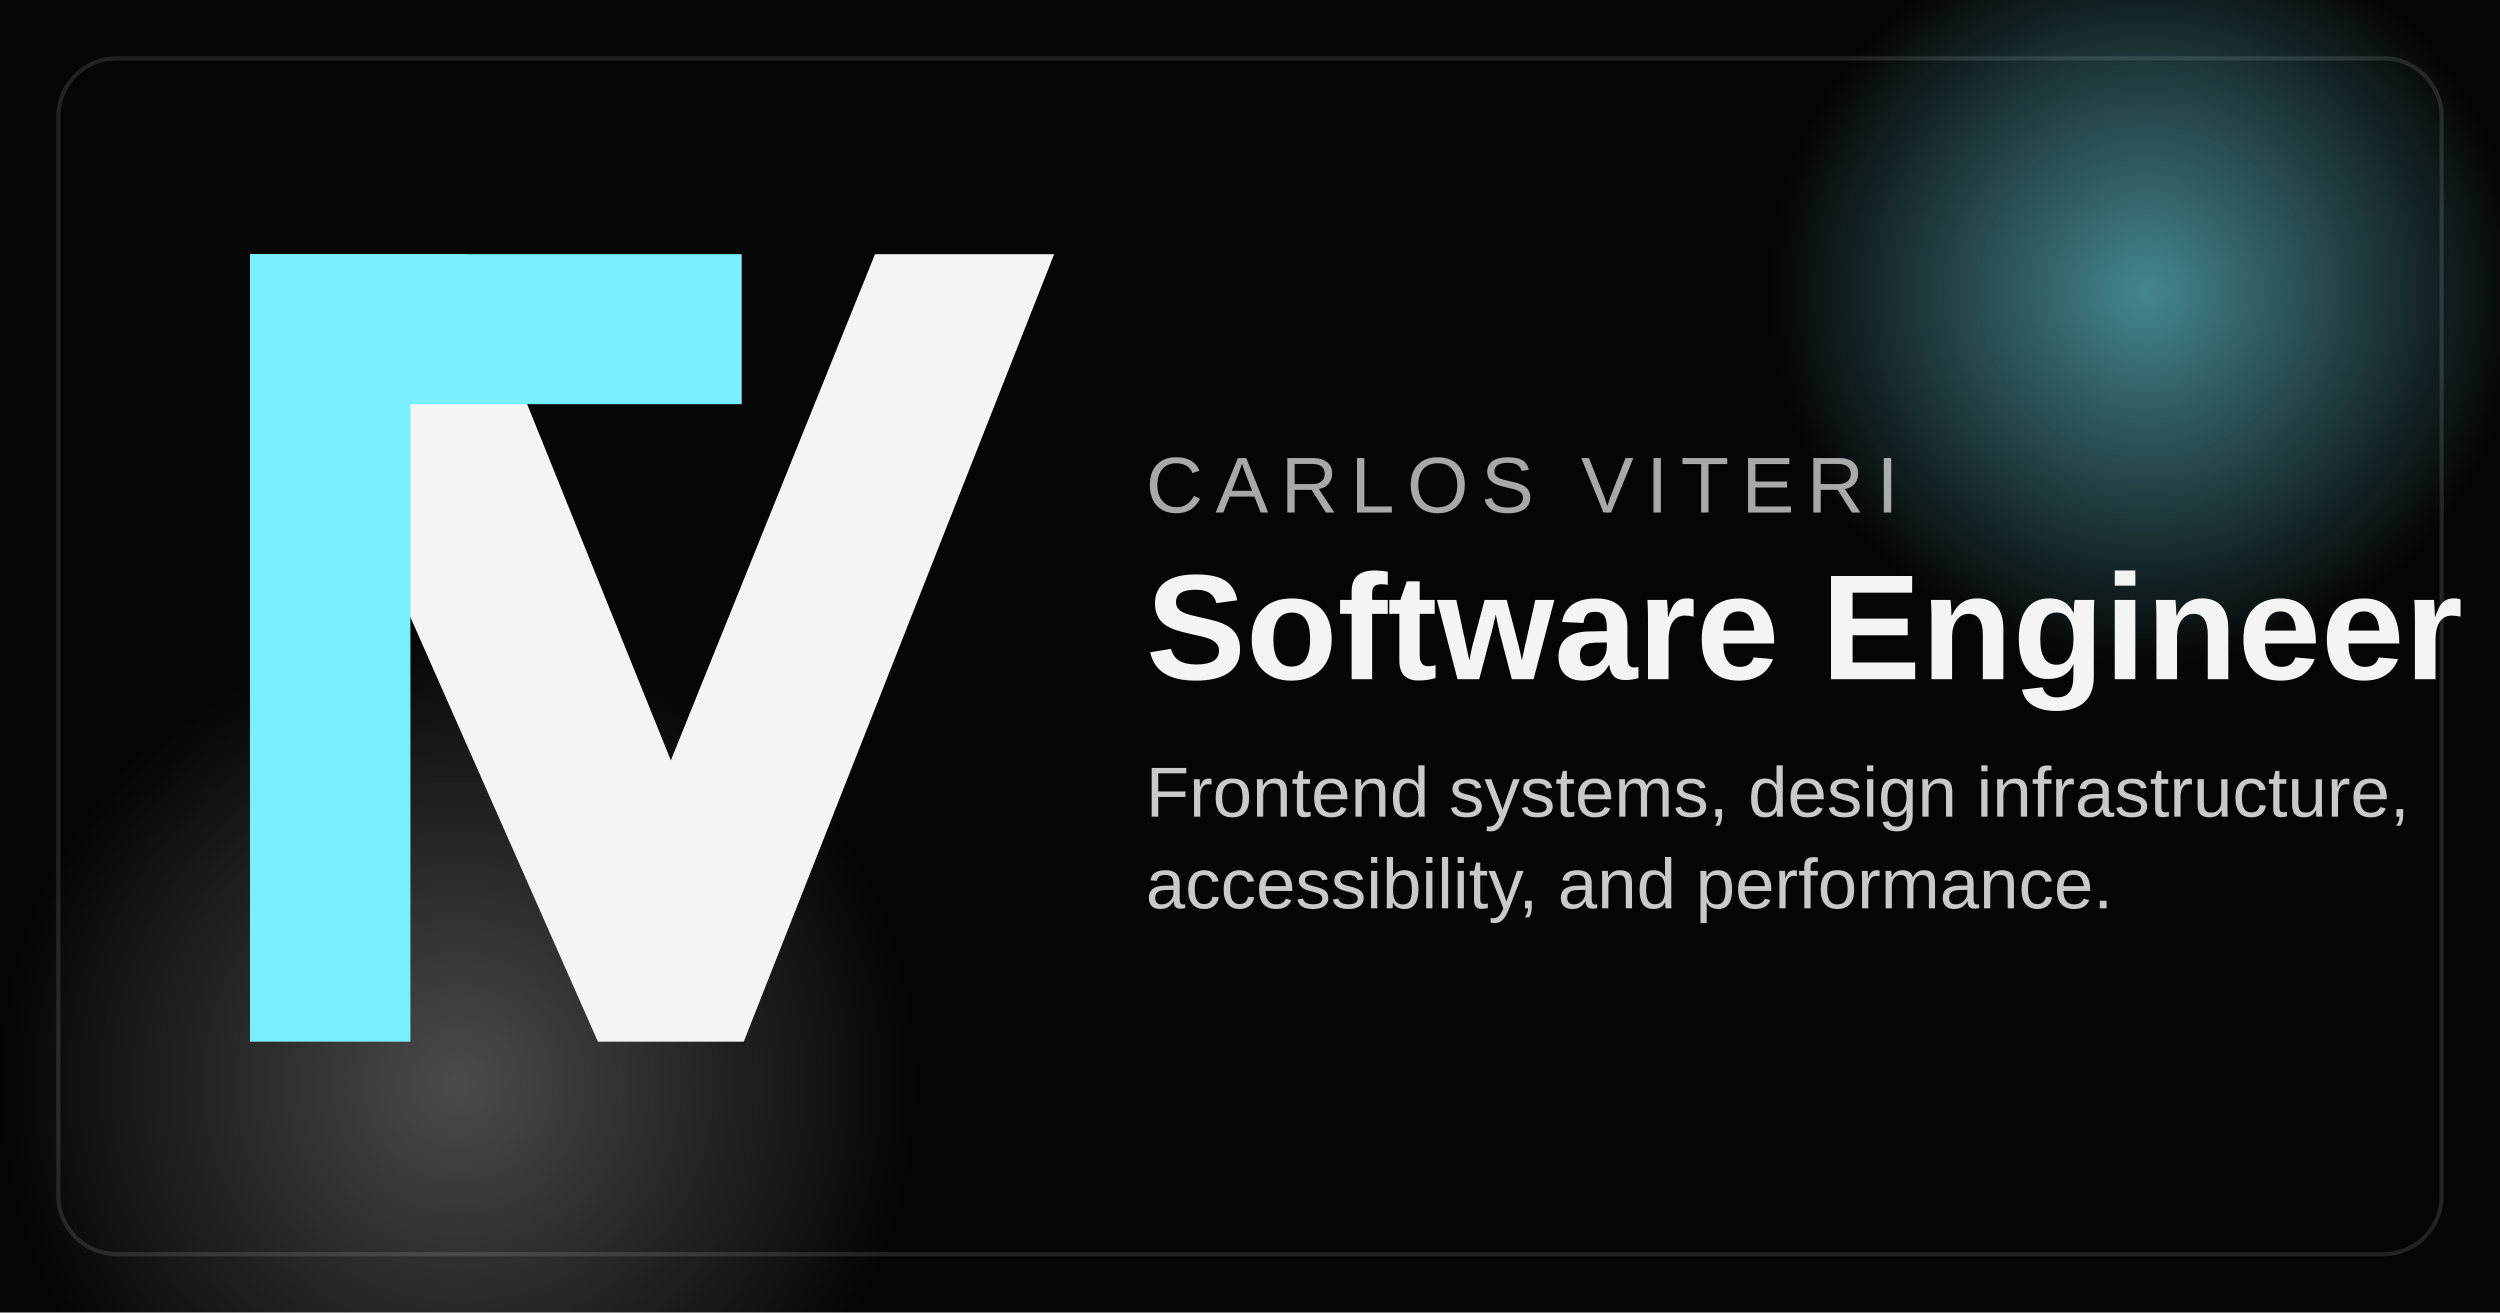
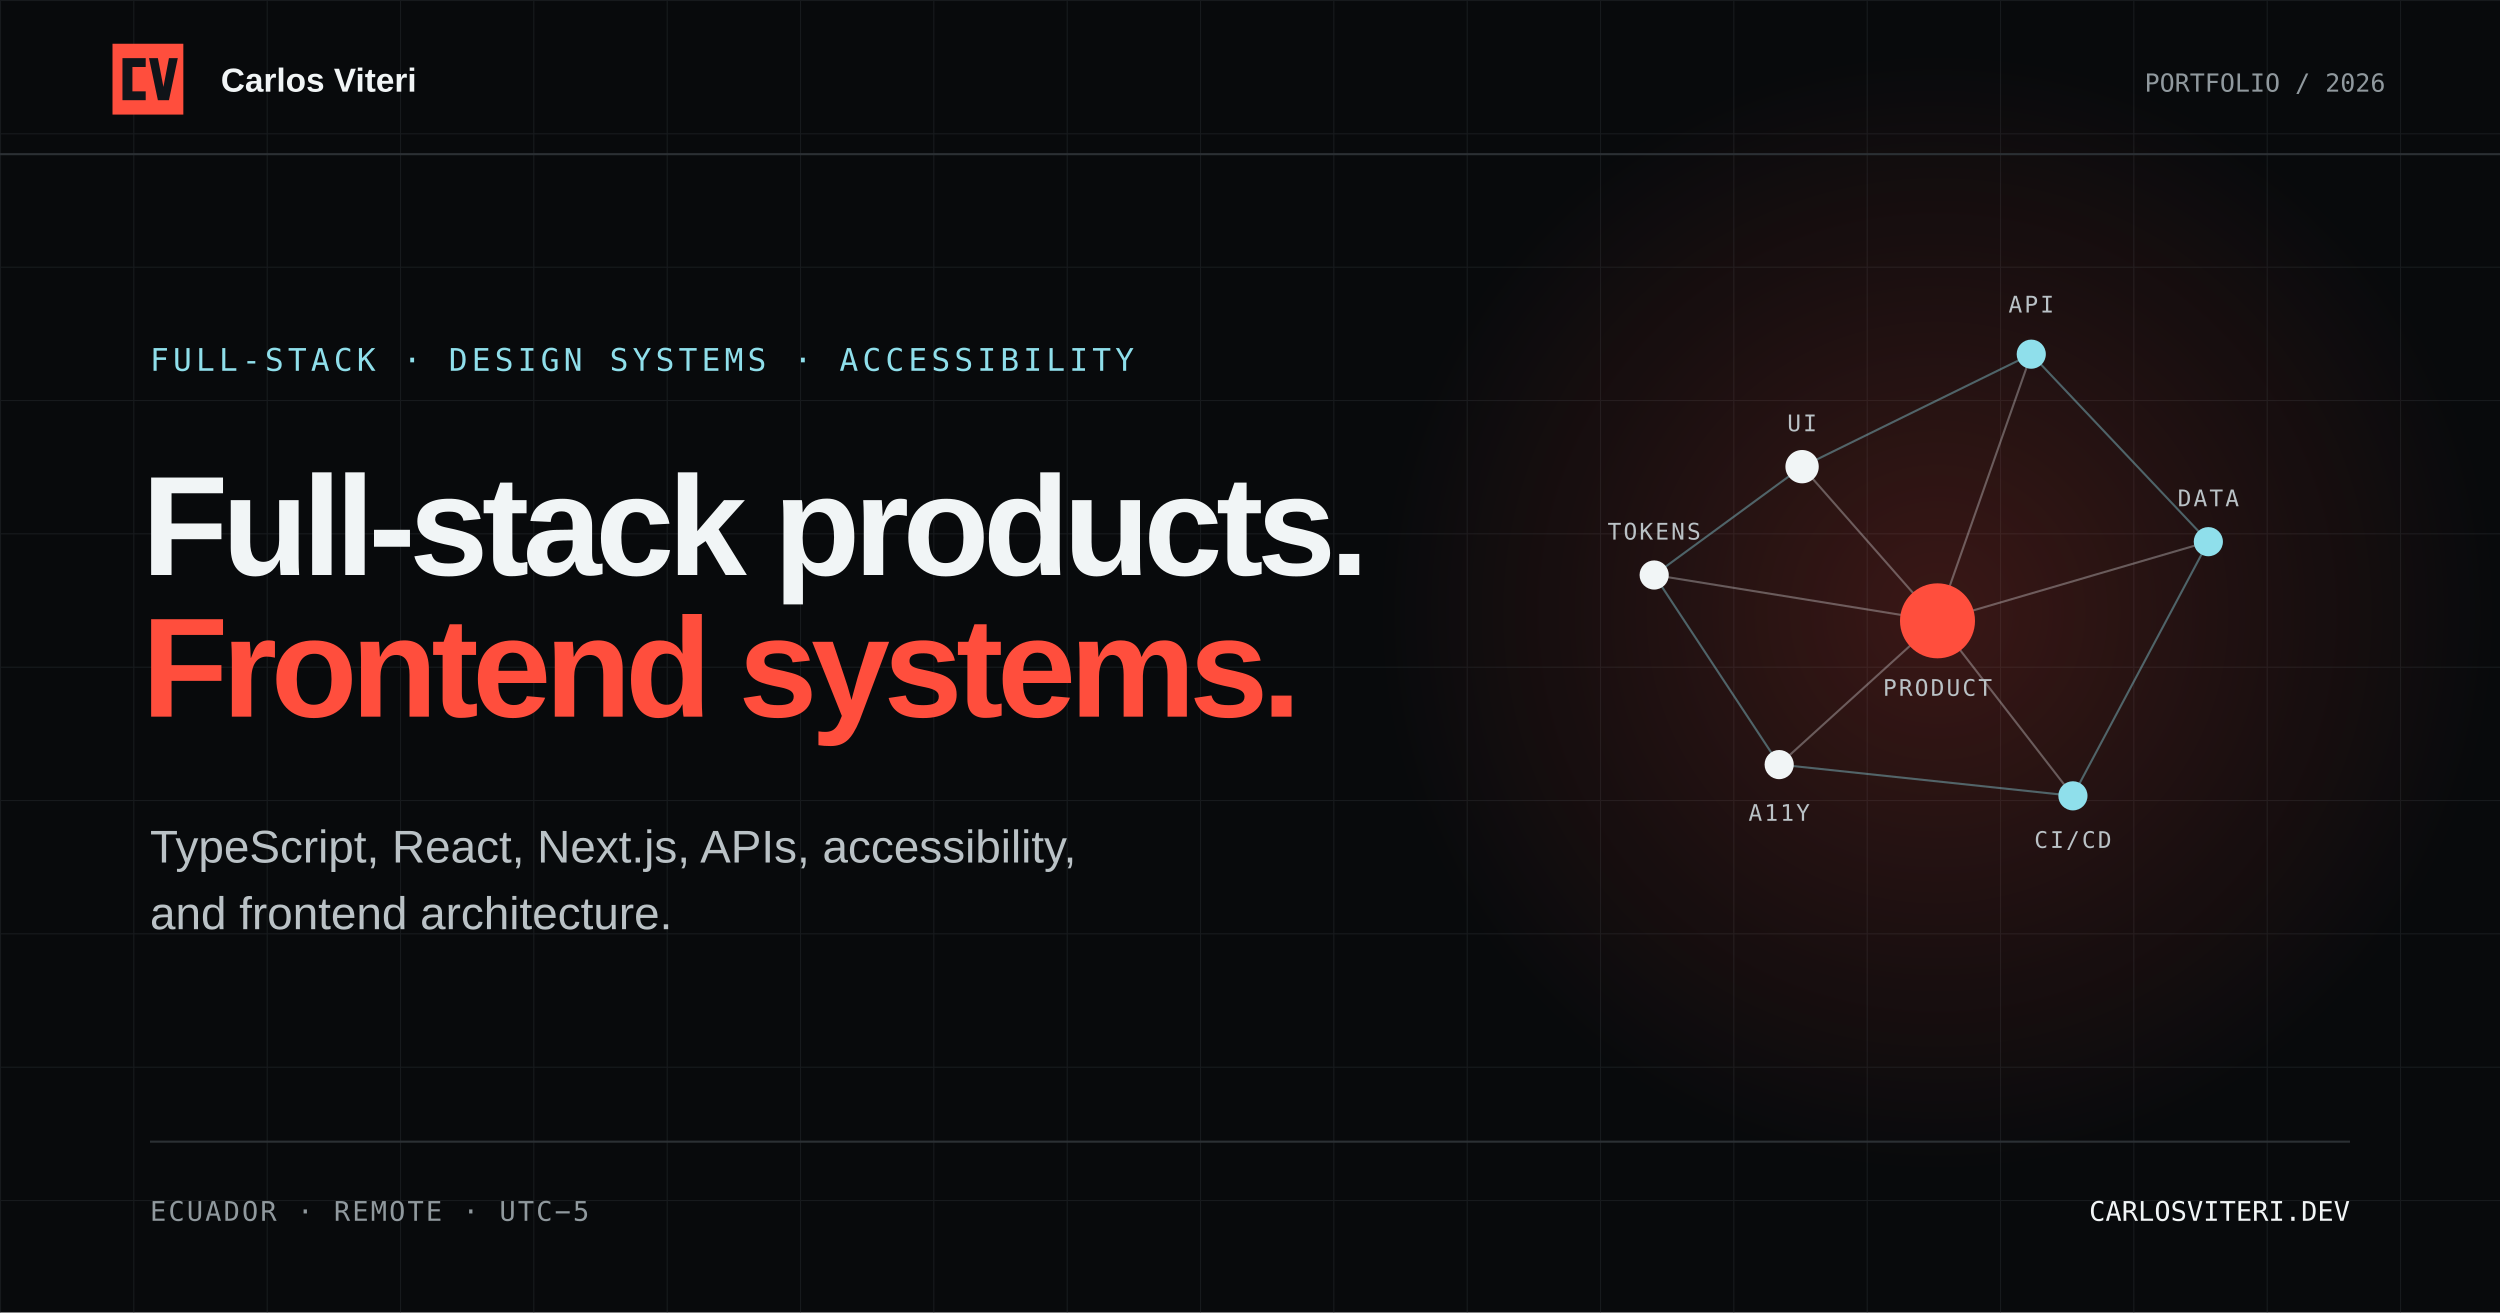
- <svg xmlns="http://www.w3.org/2000/svg" viewBox="0 0 1200 630" fill="none">
-   <rect width="1200" height="630" fill="#050505" />
-   <rect x="28" y="28" width="1144" height="574" rx="28" stroke="#222222" stroke-width="2" />
-   <circle cx="1030" cy="140" r="180" fill="url(#glow)" opacity=".55" />
-   <circle cx="220" cy="520" r="220" fill="url(#glowSoft)" opacity=".28" />
-   <path d="M120 122h104l98 243 98-243h86L357 500h-70L120 122Z" fill="#F4F4F4" />
-   <path d="M120 122h236v72H197V500h-77V122Z" fill="#78F0FF" />
-   <g fill="#F4F4F4" font-family="Arial, sans-serif">
-     <text x="550" y="246" font-size="38" letter-spacing="6" opacity=".68">CARLOS VITERI</text>
-     <text x="550" y="326" font-size="72" font-weight="700">Software Engineer</text>
-     <text x="550" y="392" font-size="34" opacity=".82">Frontend systems, design infrastructure,</text>
-     <text x="550" y="436" font-size="34" opacity=".82">accessibility, and performance.</text>
+ <svg xmlns="http://www.w3.org/2000/svg" viewBox="0 0 1200 630" role="img" aria-labelledby="title desc">
+   <defs>
+     <radialGradient id="signalGlow" cx="0" cy="0" r="1" gradientUnits="userSpaceOnUse" gradientTransform="translate(930 294) rotate(90) scale(270)">
+       <stop stop-color="#FF4E3D" stop-opacity=".2" />
+       <stop offset="1" stop-color="#FF4E3D" stop-opacity="0" />
+     </radialGradient>
+     <pattern id="grid" width="64" height="64" patternUnits="userSpaceOnUse">
+       <path d="M64 0H0V64" fill="none" stroke="#2B3034" stroke-width="1" opacity=".42" />
+     </pattern>
+   </defs>
+   <rect width="1200" height="630" fill="#080A0C" />
+   <rect width="1200" height="630" fill="url(#grid)" />
+   <circle cx="930" cy="294" r="270" fill="url(#signalGlow)" />
+   <path d="M0 74H1200" stroke="#2B3034" />
+   <g transform="translate(54 21) scale(.53125)">
+     <rect width="64" height="64" fill="#FF4E3D" />
+     <path d="M9 13H30V21H18V43H30V51H9V13Z" fill="#101419" />
+     <path d="M33 13H41L46 39L51 13H59L51 51H41L33 13Z" fill="#101419" />
  </g>
-   <defs>
-     <radialGradient id="glow" cx="0" cy="0" r="1" gradientUnits="userSpaceOnUse" gradientTransform="translate(1030 140) rotate(90) scale(180)">
-       <stop stop-color="#78F0FF" />
-       <stop offset="1" stop-color="#78F0FF" stop-opacity="0" />
-     </radialGradient>
-     <radialGradient id="glowSoft" cx="0" cy="0" r="1" gradientUnits="userSpaceOnUse" gradientTransform="translate(220 520) rotate(90) scale(220)">
-       <stop stop-color="#FFFFFF" />
-       <stop offset="1" stop-color="#FFFFFF" stop-opacity="0" />
-     </radialGradient>
-   </defs>
+   <text x="106" y="44" fill="#F1F5F6" font-family="Arial, sans-serif" font-size="16" font-weight="700">Carlos Viteri</text>
+   <text x="1145" y="44" text-anchor="end" fill="#90999E" font-family="monospace" font-size="12">PORTFOLIO / 2026</text>
+   <text x="72" y="178" fill="#8FDFEB" font-family="monospace" font-size="15" letter-spacing="2">FULL-STACK · DESIGN SYSTEMS · ACCESSIBILITY</text>
+   <text x="68" y="276" fill="#F1F5F6" font-family="Arial, sans-serif" font-size="68" font-weight="700" letter-spacing="-3">Full-stack products.</text>
+   <text x="68" y="344" fill="#FF4E3D" font-family="Arial, sans-serif" font-size="68" font-weight="700" letter-spacing="-3">Frontend systems.</text>
+   <text x="72" y="414" fill="#BAC2C6" font-family="Arial, sans-serif" font-size="22">TypeScript, React, Next.js, APIs, accessibility,</text>
+   <text x="72" y="446" fill="#BAC2C6" font-family="Arial, sans-serif" font-size="22">and frontend architecture.</text>
+   <g stroke-linecap="round">
+     <path d="M865 224L975 170L1060 260L995 382L854 367L794 276Z" fill="none" stroke="#8FDFEB" stroke-opacity=".4" />
+     <path d="M930 298L865 224M930 298L975 170M930 298L1060 260M930 298L995 382M930 298L854 367M930 298L794 276" stroke="#F1F5F6" stroke-opacity=".32" />
+     <circle cx="930" cy="298" r="18" fill="#FF4E3D" />
+     <circle cx="865" cy="224" r="8" fill="#F1F5F6" />
+     <circle cx="975" cy="170" r="7" fill="#8FDFEB" />
+     <circle cx="1060" cy="260" r="7" fill="#8FDFEB" />
+     <circle cx="995" cy="382" r="7" fill="#8FDFEB" />
+     <circle cx="854" cy="367" r="7" fill="#F1F5F6" />
+     <circle cx="794" cy="276" r="7" fill="#F1F5F6" />
+     <g fill="#BAC2C6" font-family="monospace" font-size="11" letter-spacing="1">
+       <text x="930" y="334" text-anchor="middle">PRODUCT</text>
+       <text x="865" y="207" text-anchor="middle">UI</text>
+       <text x="975" y="150" text-anchor="middle">API</text>
+       <text x="1060" y="243" text-anchor="middle">DATA</text>
+       <text x="995" y="407" text-anchor="middle">CI/CD</text>
+       <text x="854" y="394" text-anchor="middle">A11Y</text>
+       <text x="794" y="259" text-anchor="middle">TOKENS</text>
+     </g>
+   </g>
+   <path d="M72 548H1128" stroke="#2B3034" />
+   <text x="72" y="586" fill="#90999E" font-family="monospace" font-size="13" letter-spacing="1">ECUADOR · REMOTE · UTC−5</text>
+   <text x="1128" y="586" text-anchor="end" fill="#F1F5F6" font-family="monospace" font-size="13">CARLOSVITERI.DEV</text>
</svg>
